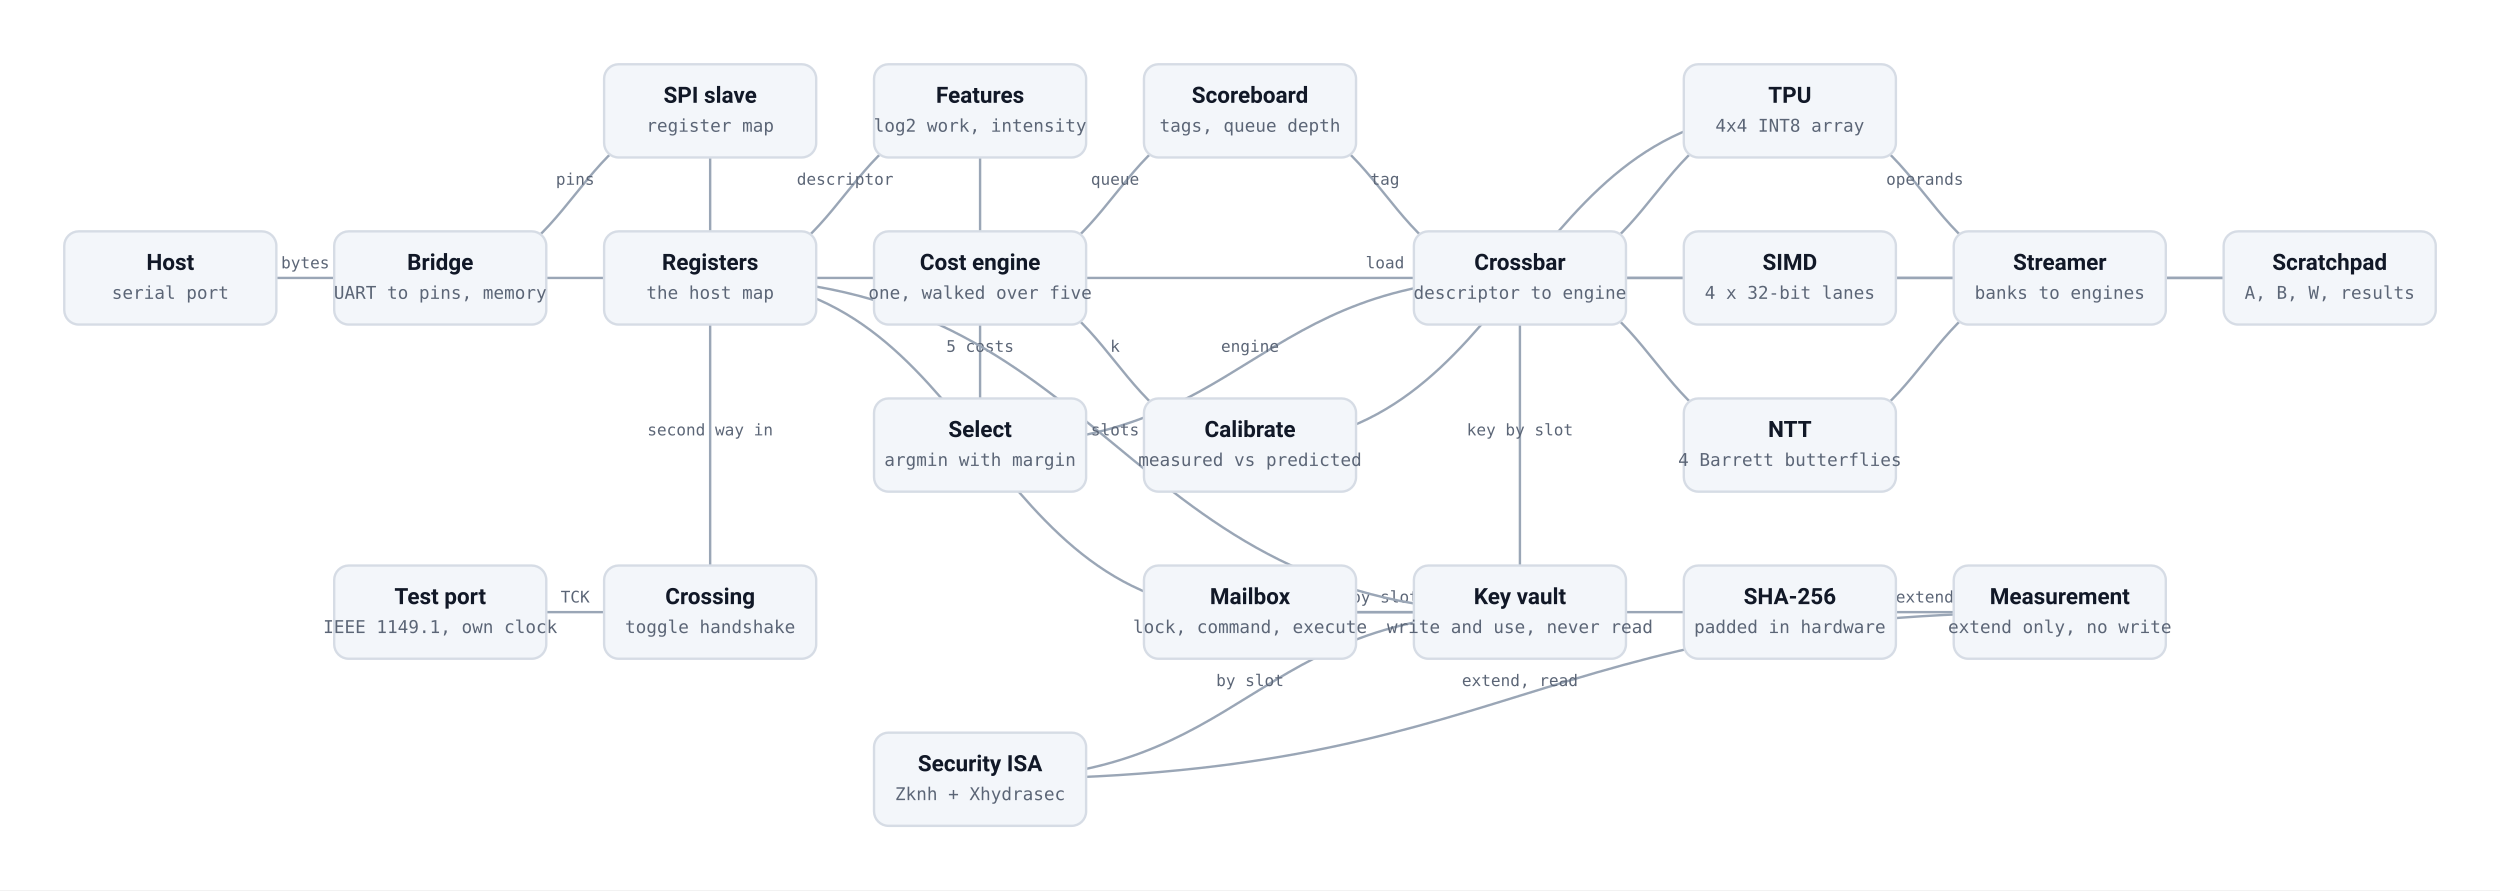
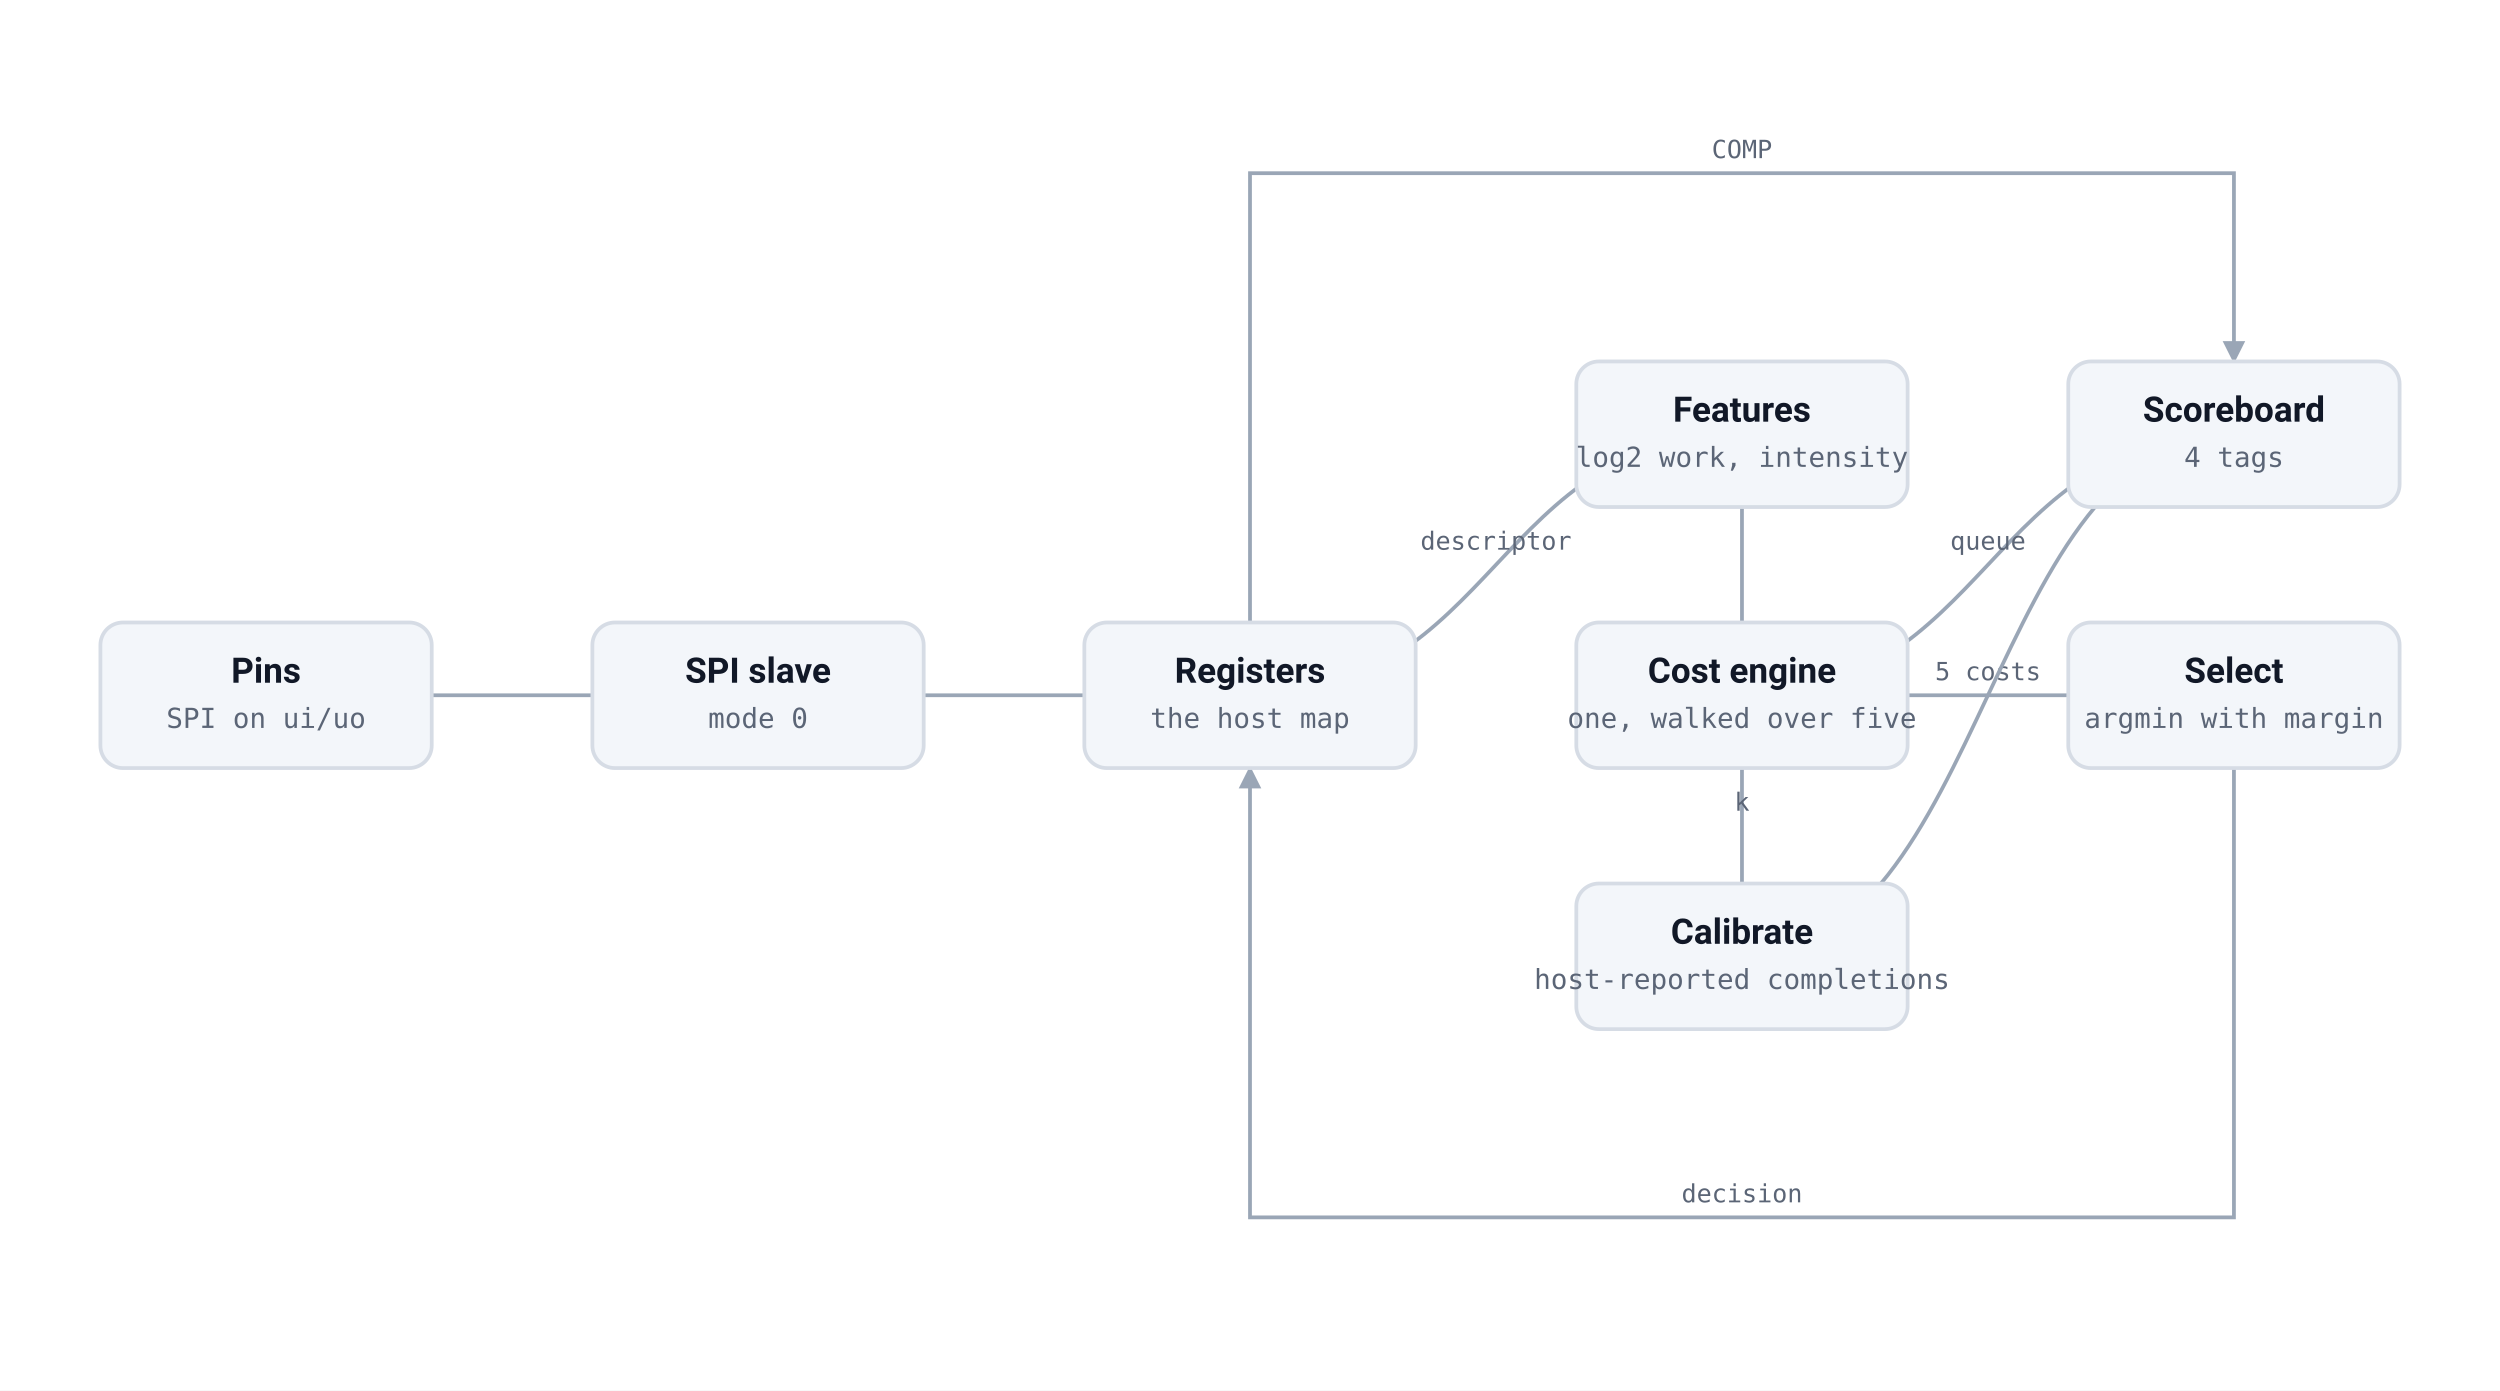
- <svg xmlns="http://www.w3.org/2000/svg" viewBox="0 0 1556 554" role="img" aria-label="HYDRA-130 block diagram">
+ <svg xmlns="http://www.w3.org/2000/svg" viewBox="0 0 996 554" role="img" aria-label="As built: the Tiny Tapeout tile (scheduler only). The same blocks and connections are listed as text below the figure.">
  <style>.node rect{fill:#f3f6fa;stroke:#d6dce5;stroke-width:1.5}.n-label{font-family:ui-sans-serif,system-ui,-apple-system,'Segoe UI',Roboto,sans-serif;font-size:14px;font-weight:600;fill:#111827;text-anchor:middle}.n-sub{font-family:ui-monospace,SFMono-Regular,Menlo,Consolas,monospace;font-size:11px;fill:#5b6576;text-anchor:middle}.edge{fill:none;stroke:#9aa6b6;stroke-width:1.5}.edge-label{font-family:ui-monospace,SFMono-Regular,Menlo,Consolas,monospace;font-size:10px;fill:#5b6576;text-anchor:middle}.bar rect{fill:#0f766e}.b-name{font-family:ui-sans-serif,system-ui,-apple-system,'Segoe UI',Roboto,sans-serif;font-size:13px;font-weight:600;fill:#111827;text-anchor:end}.b-val{font-family:ui-monospace,SFMono-Regular,Menlo,Consolas,monospace;font-size:12px;fill:#5b6576}</style>
  <rect width="100%" height="100%" fill="#ffffff" />
  <defs>
    <marker id="ah" viewBox="0 0 10 10" refX="9" refY="5" markerWidth="6" markerHeight="6" orient="auto-start-reverse">
      <path d="M 0 0 L 10 5 L 0 10 z" fill="#9aa6b6" />
    </marker>
  </defs>
-   <path class="edge" data-a="host" data-b="bridge" d="M 106.0 173.0 C 190.0 173.0, 190.0 173.0, 274.0 173.0" marker-end="url(#ah)" />
-   <text class="edge-label" x="190.0" y="167.0">bytes</text>
-   <path class="edge" data-a="bridge" data-b="spi" d="M 274.0 173.0 C 358.0 173.0, 358.0 69.0, 442.0 69.0" marker-end="url(#ah)" />
-   <text class="edge-label" x="358.0" y="115.0">pins</text>
-   <path class="edge" data-a="bridge" data-b="bank" d="M 274.0 173.0 C 862.0 173.0, 862.0 173.0, 1450.0 173.0" marker-end="url(#ah)" />
-   <text class="edge-label" x="862.0" y="167.0">load</text>
-   <path class="edge" data-a="spi" data-b="regs" d="M 442.0 69.0 C 442.0 69.0, 442.0 173.0, 442.0 173.0" marker-end="url(#ah)" />
-   <path class="edge" data-a="regs" data-b="feat" d="M 442.0 173.0 C 526.0 173.0, 526.0 69.0, 610.0 69.0" marker-end="url(#ah)" />
-   <text class="edge-label" x="526.0" y="115.0">descriptor</text>
-   <path class="edge" data-a="feat" data-b="cost" d="M 610.0 69.0 C 610.0 69.0, 610.0 173.0, 610.0 173.0" marker-end="url(#ah)" />
-   <path class="edge" data-a="cost" data-b="sel" d="M 610.0 173.0 C 610.0 173.0, 610.0 277.0, 610.0 277.0" marker-end="url(#ah)" />
-   <text class="edge-label" x="610.0" y="219.0">5 costs</text>
-   <path class="edge" data-a="sb" data-b="cost" d="M 778.0 69.0 C 694.0 69.0, 694.0 173.0, 610.0 173.0" marker-end="url(#ah)" />
-   <text class="edge-label" x="694.0" y="115.0">queue</text>
-   <path class="edge" data-a="sel" data-b="xbar" d="M 610.0 277.0 C 778.0 277.0, 778.0 173.0, 946.0 173.0" marker-end="url(#ah)" />
-   <text class="edge-label" x="778.0" y="219.0">engine</text>
-   <path class="edge" data-a="sb" data-b="xbar" d="M 778.0 69.0 C 862.0 69.0, 862.0 173.0, 946.0 173.0" marker-end="url(#ah)" />
-   <text class="edge-label" x="862.0" y="115.0">tag</text>
-   <path class="edge" data-a="xbar" data-b="tpu" d="M 946.0 173.0 C 1030.0 173.0, 1030.0 69.0, 1114.0 69.0" marker-end="url(#ah)" />
-   <path class="edge" data-a="xbar" data-b="simd" d="M 946.0 173.0 C 1030.0 173.0, 1030.0 173.0, 1114.0 173.0" marker-end="url(#ah)" />
-   <path class="edge" data-a="xbar" data-b="ntt" d="M 946.0 173.0 C 1030.0 173.0, 1030.0 277.0, 1114.0 277.0" marker-end="url(#ah)" />
-   <path class="edge" data-a="tpu" data-b="cal" d="M 1114.0 69.0 C 946.0 69.0, 946.0 277.0, 778.0 277.0" marker-end="url(#ah)" />
-   <text class="edge-label" x="946.0" y="167.0">done</text>
-   <path class="edge" data-a="cal" data-b="cost" d="M 778.0 277.0 C 694.0 277.0, 694.0 173.0, 610.0 173.0" marker-end="url(#ah)" />
-   <text class="edge-label" x="694.0" y="219.0">k</text>
-   <path class="edge" data-a="dma" data-b="tpu" d="M 1282.0 173.0 C 1198.0 173.0, 1198.0 69.0, 1114.0 69.0" marker-end="url(#ah)" />
-   <text class="edge-label" x="1198.0" y="115.0">operands</text>
-   <path class="edge" data-a="dma" data-b="simd" d="M 1282.0 173.0 C 1198.0 173.0, 1198.0 173.0, 1114.0 173.0" marker-end="url(#ah)" />
-   <path class="edge" data-a="dma" data-b="ntt" d="M 1282.0 173.0 C 1198.0 173.0, 1198.0 277.0, 1114.0 277.0" marker-end="url(#ah)" />
-   <path class="edge" data-a="bank" data-b="dma" d="M 1450.0 173.0 C 1366.0 173.0, 1366.0 173.0, 1282.0 173.0" marker-end="url(#ah)" />
-   <path class="edge" data-a="jtag" data-b="jbr" d="M 274.0 381.0 C 358.0 381.0, 358.0 381.0, 442.0 381.0" marker-end="url(#ah)" />
-   <text class="edge-label" x="358.0" y="375.0">TCK</text>
-   <path class="edge" data-a="jbr" data-b="regs" d="M 442.0 381.0 C 442.0 381.0, 442.0 173.0, 442.0 173.0" marker-end="url(#ah)" />
-   <text class="edge-label" x="442.0" y="271.0">second way in</text>
-   <path class="edge" data-a="regs" data-b="mbox" d="M 442.0 173.0 C 610.0 173.0, 610.0 381.0, 778.0 381.0" marker-end="url(#ah)" />
-   <text class="edge-label" x="610.0" y="271.0">commands</text>
-   <path class="edge" data-a="mbox" data-b="kv" d="M 778.0 381.0 C 862.0 381.0, 862.0 381.0, 946.0 381.0" marker-end="url(#ah)" />
-   <text class="edge-label" x="862.0" y="375.0">by slot</text>
-   <path class="edge" data-a="mbox" data-b="sha" d="M 778.0 381.0 C 946.0 381.0, 946.0 381.0, 1114.0 381.0" marker-end="url(#ah)" />
-   <text class="edge-label" x="946.0" y="375.0">measure</text>
-   <path class="edge" data-a="sha" data-b="pcr" d="M 1114.0 381.0 C 1198.0 381.0, 1198.0 381.0, 1282.0 381.0" marker-end="url(#ah)" />
-   <text class="edge-label" x="1198.0" y="375.0">extend</text>
-   <path class="edge" data-a="xsec" data-b="kv" d="M 610.0 485.0 C 778.0 485.0, 778.0 381.0, 946.0 381.0" marker-end="url(#ah)" />
-   <text class="edge-label" x="778.0" y="427.0">by slot</text>
-   <path class="edge" data-a="xsec" data-b="pcr" d="M 610.0 485.0 C 946.0 485.0, 946.0 381.0, 1282.0 381.0" marker-end="url(#ah)" />
-   <text class="edge-label" x="946.0" y="427.0">extend, read</text>
-   <path class="edge" data-a="regs" data-b="kv" d="M 442.0 173.0 C 694.0 173.0, 694.0 381.0, 946.0 381.0" marker-end="url(#ah)" />
-   <text class="edge-label" x="694.0" y="271.0">slots</text>
-   <path class="edge" data-a="kv" data-b="xbar" d="M 946.0 381.0 C 946.0 381.0, 946.0 173.0, 946.0 173.0" marker-end="url(#ah)" />
-   <text class="edge-label" x="946.0" y="271.0">key by slot</text>
-   <g class="node" data-id="host" tabindex="0">
-     <rect x="40" y="144" width="132" height="58" rx="9" />
-     <text class="n-label" x="106.0" y="168">Host</text>
-     <text class="n-sub" x="106.0" y="186">serial port</text>
-   </g>
-   <g class="node" data-id="bridge" tabindex="0">
-     <rect x="208" y="144" width="132" height="58" rx="9" />
-     <text class="n-label" x="274.0" y="168">Bridge</text>
-     <text class="n-sub" x="274.0" y="186">UART to pins, memory</text>
+   <path class="edge" data-a="pins" data-b="spi" d="M 106.0 277.0 C 204.0 277.0, 204.0 277.0, 302.0 277.0" marker-end="url(#ah)" />
+   <path class="edge" data-a="spi" data-b="regs" d="M 302.0 277.0 C 400.0 277.0, 400.0 277.0, 498.0 277.0" marker-end="url(#ah)" />
+   <path class="edge" data-a="regs" data-b="feat" d="M 498.0 277.0 C 596.0 277.0, 596.0 173.0, 694.0 173.0" marker-end="url(#ah)" />
+   <text class="edge-label" x="596.0" y="219.0">descriptor</text>
+   <path class="edge" data-a="feat" data-b="cost" d="M 694.0 173.0 C 694.0 173.0, 694.0 277.0, 694.0 277.0" marker-end="url(#ah)" />
+   <path class="edge" data-a="cost" data-b="sel" d="M 694.0 277.0 C 792.0 277.0, 792.0 277.0, 890.0 277.0" marker-end="url(#ah)" />
+   <text class="edge-label" x="792.0" y="271.0">5 costs</text>
+   <path class="edge" data-a="sb" data-b="cost" d="M 890.0 173.0 C 792.0 173.0, 792.0 277.0, 694.0 277.0" marker-end="url(#ah)" />
+   <text class="edge-label" x="792.0" y="219.0">queue</text>
+   <path class="edge" data-a="sel" data-b="regs" d="M 890.0 306 V 485.0 H 498.0 V 306" marker-end="url(#ah)" />
+   <text class="edge-label" x="694.0" y="479.0">decision</text>
+   <path class="edge" data-a="regs" data-b="sb" d="M 498.0 248 V 69.0 H 890.0 V 144" marker-end="url(#ah)" />
+   <text class="edge-label" x="694.0" y="63.0">COMP</text>
+   <path class="edge" data-a="sb" data-b="cal" d="M 890.0 173.0 C 792.0 173.0, 792.0 381.0, 694.0 381.0" marker-end="url(#ah)" />
+   <path class="edge" data-a="cal" data-b="cost" d="M 694.0 381.0 C 694.0 381.0, 694.0 277.0, 694.0 277.0" marker-end="url(#ah)" />
+   <text class="edge-label" x="694.0" y="323.0">k</text>
+   <g class="node" data-id="pins" tabindex="0">
+     <rect x="40" y="248" width="132" height="58" rx="9" />
+     <text class="n-label" x="106.0" y="272">Pins</text>
+     <text class="n-sub" x="106.0" y="290">SPI on ui/uo</text>
  </g>
  <g class="node" data-id="spi" tabindex="0">
-     <rect x="376" y="40" width="132" height="58" rx="9" />
-     <text class="n-label" x="442.0" y="64">SPI slave</text>
-     <text class="n-sub" x="442.0" y="82">register map</text>
+     <rect x="236" y="248" width="132" height="58" rx="9" />
+     <text class="n-label" x="302.0" y="272">SPI slave</text>
+     <text class="n-sub" x="302.0" y="290">mode 0</text>
  </g>
  <g class="node" data-id="regs" tabindex="0">
-     <rect x="376" y="144" width="132" height="58" rx="9" />
-     <text class="n-label" x="442.0" y="168">Registers</text>
-     <text class="n-sub" x="442.0" y="186">the host map</text>
+     <rect x="432" y="248" width="132" height="58" rx="9" />
+     <text class="n-label" x="498.0" y="272">Registers</text>
+     <text class="n-sub" x="498.0" y="290">the host map</text>
  </g>
  <g class="node" data-id="feat" tabindex="0">
-     <rect x="544" y="40" width="132" height="58" rx="9" />
-     <text class="n-label" x="610.0" y="64">Features</text>
-     <text class="n-sub" x="610.0" y="82">log2 work, intensity</text>
+     <rect x="628" y="144" width="132" height="58" rx="9" />
+     <text class="n-label" x="694.0" y="168">Features</text>
+     <text class="n-sub" x="694.0" y="186">log2 work, intensity</text>
  </g>
  <g class="node" data-id="cost" tabindex="0">
-     <rect x="544" y="144" width="132" height="58" rx="9" />
-     <text class="n-label" x="610.0" y="168">Cost engine</text>
-     <text class="n-sub" x="610.0" y="186">one, walked over five</text>
+     <rect x="628" y="248" width="132" height="58" rx="9" />
+     <text class="n-label" x="694.0" y="272">Cost engine</text>
+     <text class="n-sub" x="694.0" y="290">one, walked over five</text>
  </g>
  <g class="node" data-id="sel" tabindex="0">
-     <rect x="544" y="248" width="132" height="58" rx="9" />
-     <text class="n-label" x="610.0" y="272">Select</text>
-     <text class="n-sub" x="610.0" y="290">argmin with margin</text>
+     <rect x="824" y="248" width="132" height="58" rx="9" />
+     <text class="n-label" x="890.0" y="272">Select</text>
+     <text class="n-sub" x="890.0" y="290">argmin with margin</text>
  </g>
  <g class="node" data-id="sb" tabindex="0">
-     <rect x="712" y="40" width="132" height="58" rx="9" />
-     <text class="n-label" x="778.0" y="64">Scoreboard</text>
-     <text class="n-sub" x="778.0" y="82">tags, queue depth</text>
+     <rect x="824" y="144" width="132" height="58" rx="9" />
+     <text class="n-label" x="890.0" y="168">Scoreboard</text>
+     <text class="n-sub" x="890.0" y="186">4 tags</text>
  </g>
  <g class="node" data-id="cal" tabindex="0">
-     <rect x="712" y="248" width="132" height="58" rx="9" />
-     <text class="n-label" x="778.0" y="272">Calibrate</text>
-     <text class="n-sub" x="778.0" y="290">measured vs predicted</text>
-   </g>
-   <g class="node" data-id="xbar" tabindex="0">
-     <rect x="880" y="144" width="132" height="58" rx="9" />
-     <text class="n-label" x="946.0" y="168">Crossbar</text>
-     <text class="n-sub" x="946.0" y="186">descriptor to engine</text>
-   </g>
-   <g class="node" data-id="tpu" tabindex="0">
-     <rect x="1048" y="40" width="132" height="58" rx="9" />
-     <text class="n-label" x="1114.0" y="64">TPU</text>
-     <text class="n-sub" x="1114.0" y="82">4x4 INT8 array</text>
-   </g>
-   <g class="node" data-id="simd" tabindex="0">
-     <rect x="1048" y="144" width="132" height="58" rx="9" />
-     <text class="n-label" x="1114.0" y="168">SIMD</text>
-     <text class="n-sub" x="1114.0" y="186">4 x 32-bit lanes</text>
-   </g>
-   <g class="node" data-id="ntt" tabindex="0">
-     <rect x="1048" y="248" width="132" height="58" rx="9" />
-     <text class="n-label" x="1114.0" y="272">NTT</text>
-     <text class="n-sub" x="1114.0" y="290">4 Barrett butterflies</text>
-   </g>
-   <g class="node" data-id="dma" tabindex="0">
-     <rect x="1216" y="144" width="132" height="58" rx="9" />
-     <text class="n-label" x="1282.0" y="168">Streamer</text>
-     <text class="n-sub" x="1282.0" y="186">banks to engines</text>
-   </g>
-   <g class="node" data-id="bank" tabindex="0">
-     <rect x="1384" y="144" width="132" height="58" rx="9" />
-     <text class="n-label" x="1450.0" y="168">Scratchpad</text>
-     <text class="n-sub" x="1450.0" y="186">A, B, W, results</text>
-   </g>
-   <g class="node" data-id="jtag" tabindex="0">
-     <rect x="208" y="352" width="132" height="58" rx="9" />
-     <text class="n-label" x="274.0" y="376">Test port</text>
-     <text class="n-sub" x="274.0" y="394">IEEE 1149.1, own clock</text>
-   </g>
-   <g class="node" data-id="jbr" tabindex="0">
-     <rect x="376" y="352" width="132" height="58" rx="9" />
-     <text class="n-label" x="442.0" y="376">Crossing</text>
-     <text class="n-sub" x="442.0" y="394">toggle handshake</text>
-   </g>
-   <g class="node" data-id="xsec" tabindex="0">
-     <rect x="544" y="456" width="132" height="58" rx="9" />
-     <text class="n-label" x="610.0" y="480">Security ISA</text>
-     <text class="n-sub" x="610.0" y="498">Zknh + Xhydrasec</text>
-   </g>
-   <g class="node" data-id="pcr" tabindex="0">
-     <rect x="1216" y="352" width="132" height="58" rx="9" />
-     <text class="n-label" x="1282.0" y="376">Measurement</text>
-     <text class="n-sub" x="1282.0" y="394">extend only, no write</text>
-   </g>
-   <g class="node" data-id="sha" tabindex="0">
-     <rect x="1048" y="352" width="132" height="58" rx="9" />
-     <text class="n-label" x="1114.0" y="376">SHA-256</text>
-     <text class="n-sub" x="1114.0" y="394">padded in hardware</text>
-   </g>
-   <g class="node" data-id="mbox" tabindex="0">
-     <rect x="712" y="352" width="132" height="58" rx="9" />
-     <text class="n-label" x="778.0" y="376">Mailbox</text>
-     <text class="n-sub" x="778.0" y="394">lock, command, execute</text>
-   </g>
-   <g class="node" data-id="kv" tabindex="0">
-     <rect x="880" y="352" width="132" height="58" rx="9" />
-     <text class="n-label" x="946.0" y="376">Key vault</text>
-     <text class="n-sub" x="946.0" y="394">write and use, never read</text>
+     <rect x="628" y="352" width="132" height="58" rx="9" />
+     <text class="n-label" x="694.0" y="376">Calibrate</text>
+     <text class="n-sub" x="694.0" y="394">host-reported completions</text>
  </g>
</svg>
